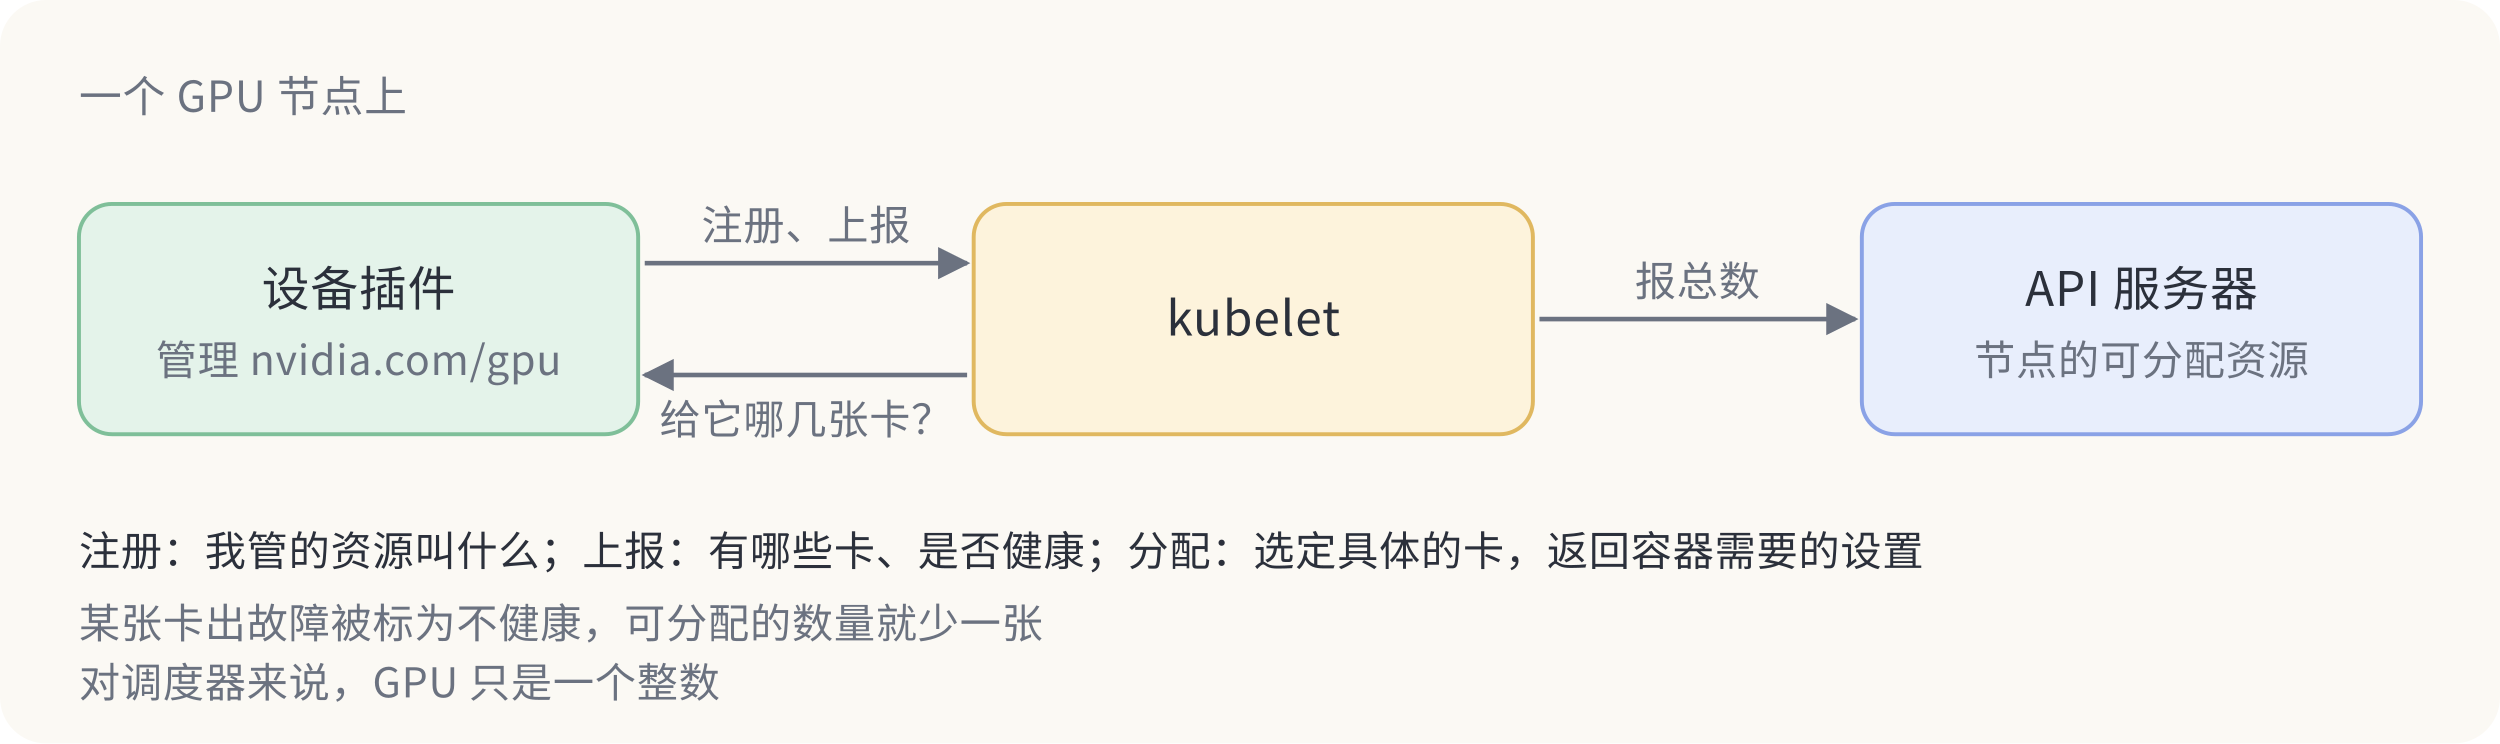
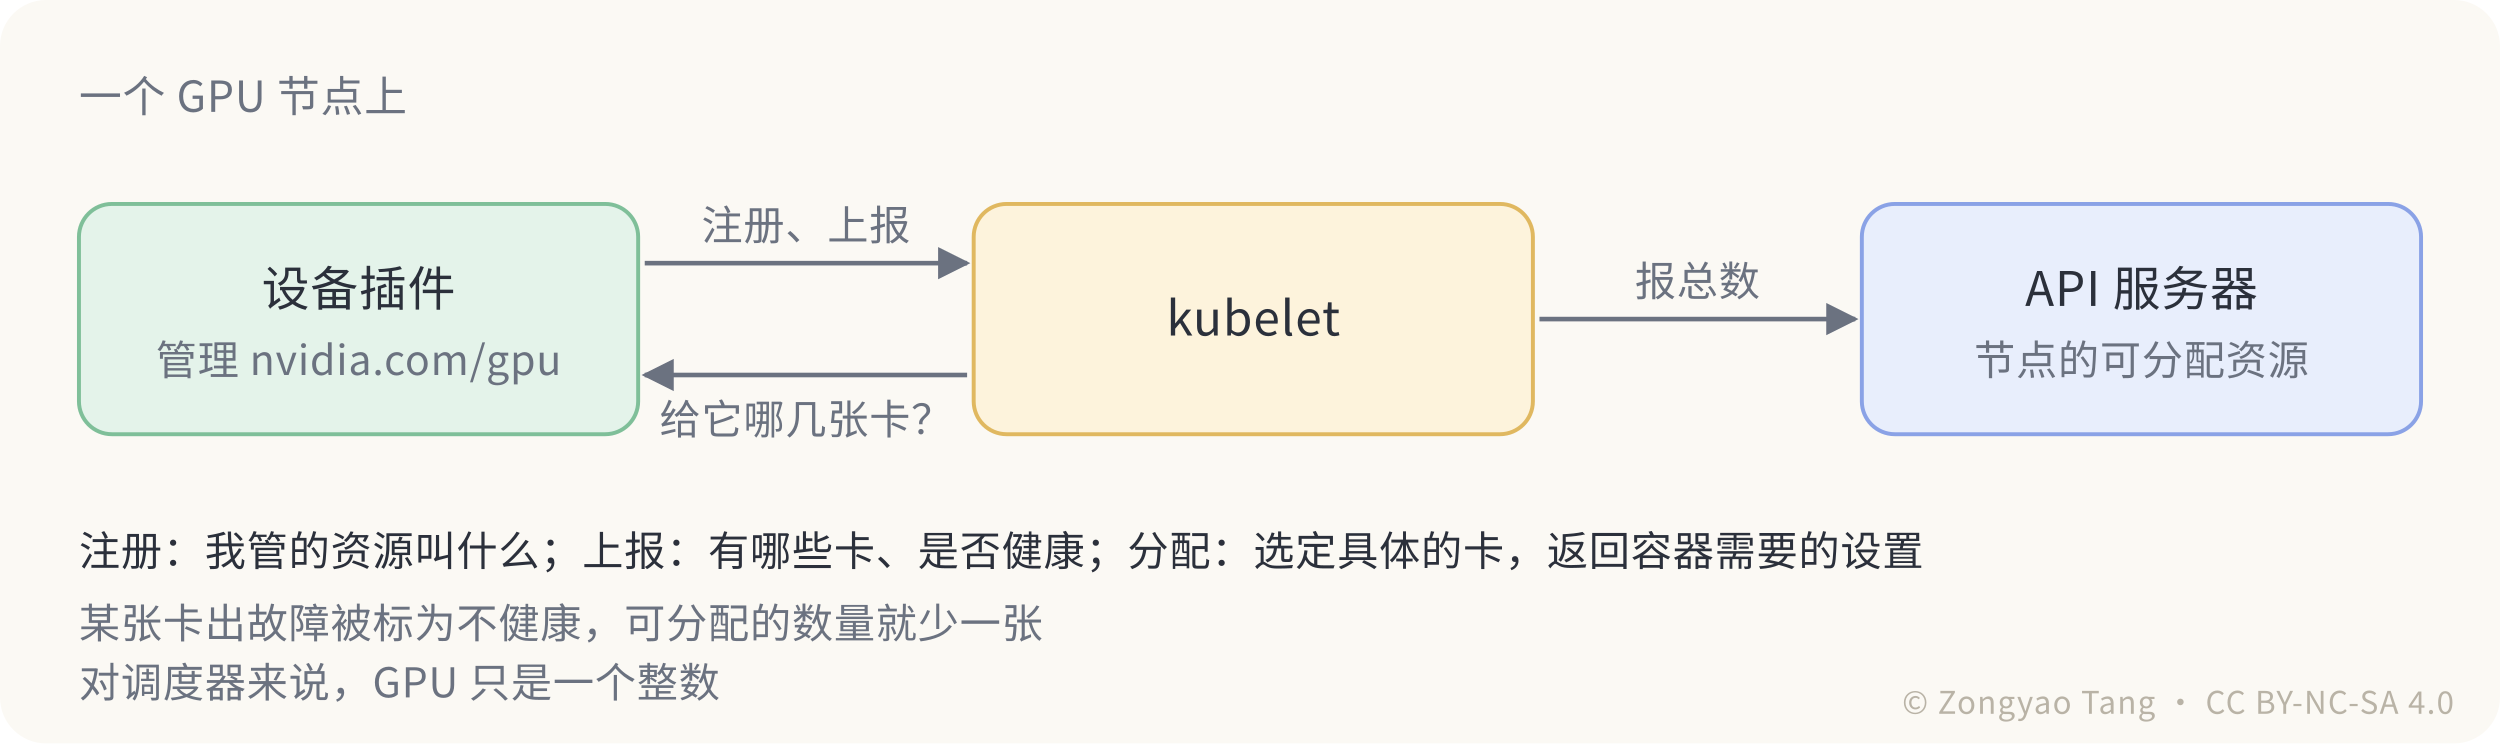
<svg xmlns="http://www.w3.org/2000/svg" viewBox="0 0 760 226" width="760" height="226" font-family="'PingFang SC','Noto Sans CJK SC','Source Han Sans SC','Hiragino Sans GB','Microsoft YaHei',sans-serif" role="img" aria-label="设备插件做的三件事">
  <defs>
    <marker id="tip" viewBox="0 0 10 10" refX="9" refY="5" markerWidth="7" markerHeight="7" orient="auto-start-reverse">
      <path d="M0 0 L10 5 L0 10 z" fill="#6b7280" />
    </marker>
  </defs>
  <rect width="760" height="226" rx="14" fill="#fbf9f4" />
  <text x="24" y="34" font-size="13" fill="#6b7280" font-weight="400" text-anchor="start" letter-spacing=".02em">一个 GPU 节点上</text>
  <rect x="24" y="62" width="170" height="70" rx="10" fill="#e4f3ea" stroke="#7fbf99" stroke-width="1.2" />
  <text x="109.0" y="93.0" font-size="14.5" fill="#2b303b" font-weight="500" text-anchor="middle" letter-spacing=".02em">设备插件</text>
  <text x="109.0" y="114.0" font-size="12.5" fill="#6b7280" font-weight="400" text-anchor="middle" letter-spacing=".02em">管理 nvidia.com/gpu</text>
  <rect x="296" y="62" width="170" height="70" rx="10" fill="#fdf3dc" stroke="#e0b860" stroke-width="1.2" />
  <text x="381.0" y="102.0" font-size="14.5" fill="#2b303b" font-weight="500" text-anchor="middle" letter-spacing=".02em">kubelet</text>
  <rect x="566" y="62" width="170" height="70" rx="10" fill="#e8eefc" stroke="#8aa2e6" stroke-width="1.2" />
  <text x="651.0" y="93.0" font-size="14.5" fill="#2b303b" font-weight="500" text-anchor="middle" letter-spacing=".02em">API 服务器</text>
  <text x="651.0" y="114.0" font-size="12.5" fill="#6b7280" font-weight="400" text-anchor="middle" letter-spacing=".02em">节点的可分配资源</text>
  <line x1="196" y1="80" x2="294" y2="80" stroke="#6b7280" stroke-width="1.4" marker-end="url(#tip)" />
  <text x="245.0" y="73.0" font-size="12.5" fill="#6b7280" font-weight="400" text-anchor="middle" letter-spacing=".02em">注册、上报</text>
  <line x1="294" y1="114" x2="196" y2="114" stroke="#6b7280" stroke-width="1.4" marker-end="url(#tip)" />
  <text x="245.0" y="132.0" font-size="12.5" fill="#6b7280" font-weight="400" text-anchor="middle" letter-spacing=".02em">给它哪几张卡？</text>
  <line x1="468" y1="97" x2="564" y2="97" stroke="#6b7280" stroke-width="1.4" marker-end="url(#tip)" />
  <text x="516.0" y="90.0" font-size="12.5" fill="#6b7280" font-weight="400" text-anchor="middle" letter-spacing=".02em">报总数</text>
  <text x="24" y="172" font-size="12.5" fill="#2b303b" font-weight="400" text-anchor="start" letter-spacing=".02em">注册：我管的资源叫什么；上报：有哪些卡、是否健康；分配：选定具体的卡，返回容器需要的设置</text>
  <text x="24" y="194" font-size="12.5" fill="#6b7280" font-weight="400" text-anchor="start" letter-spacing=".02em">某张卡出故障被标为不健康，可分配的数量就少一张</text>
  <text x="24" y="212" font-size="12.5" fill="#6b7280" font-weight="400" text-anchor="start" letter-spacing=".02em">对调度器来说，GPU 只是一个整数</text>
+   <text x="746" y="217" font-size="9.5" fill="#b9b3a6" text-anchor="end" letter-spacing=".04em">© Zongyao Tang · CC BY-NC-SA 4.0</text>
</svg>
